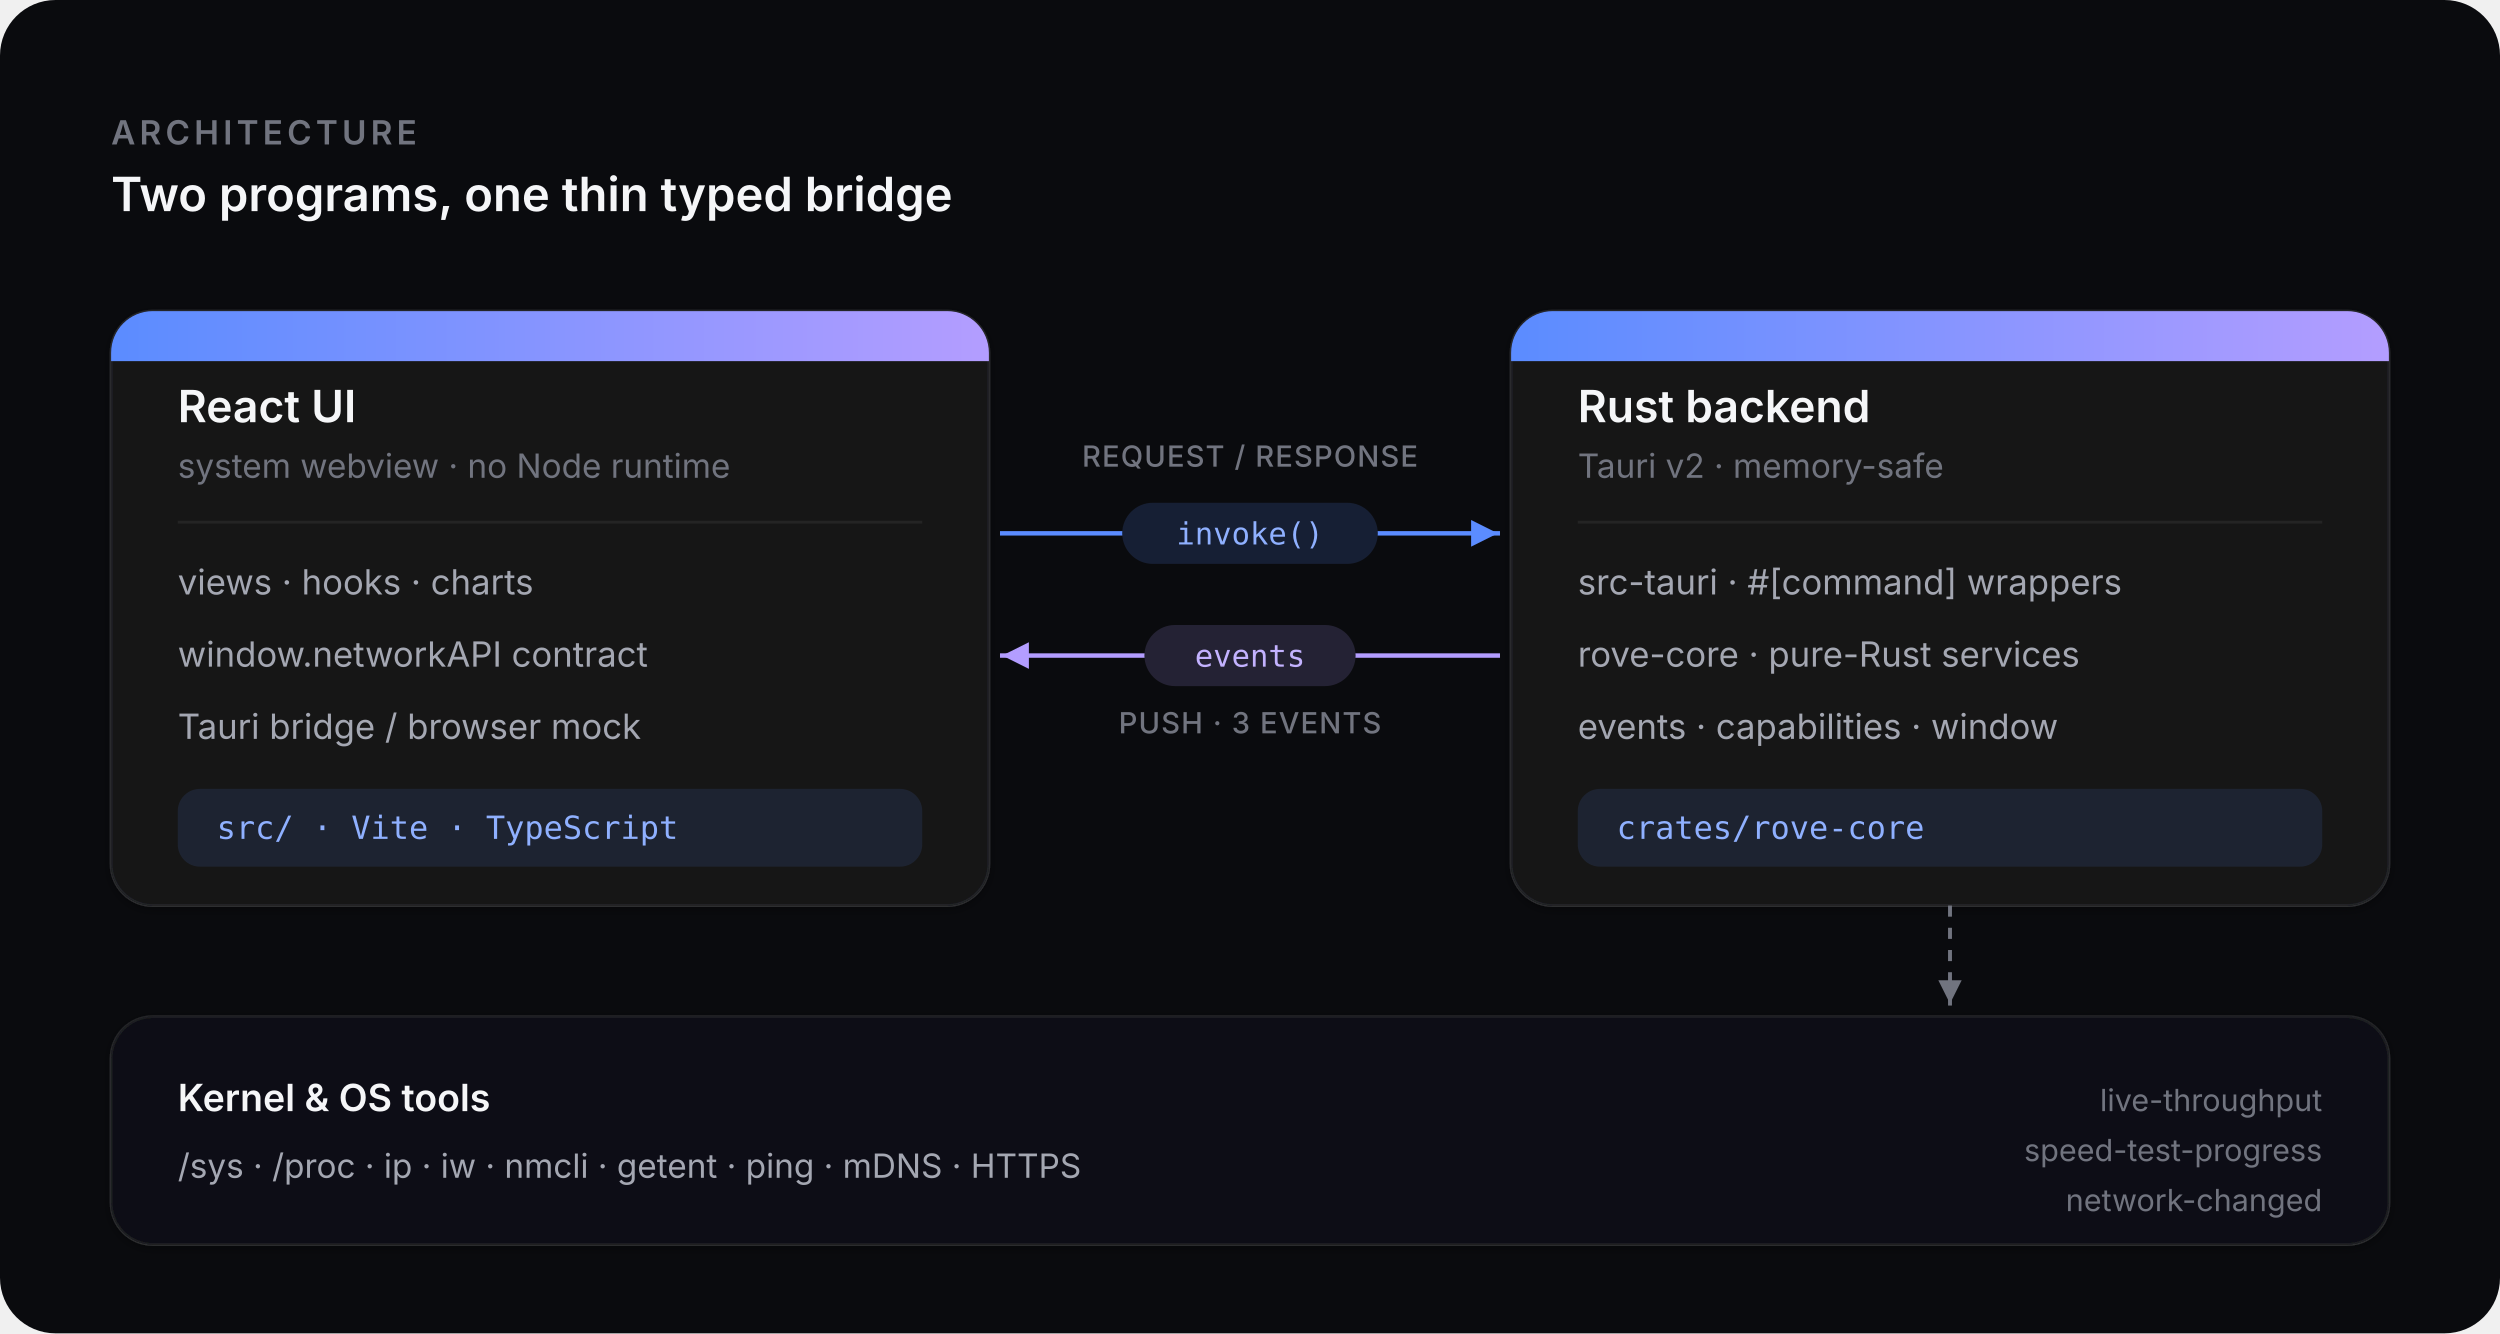
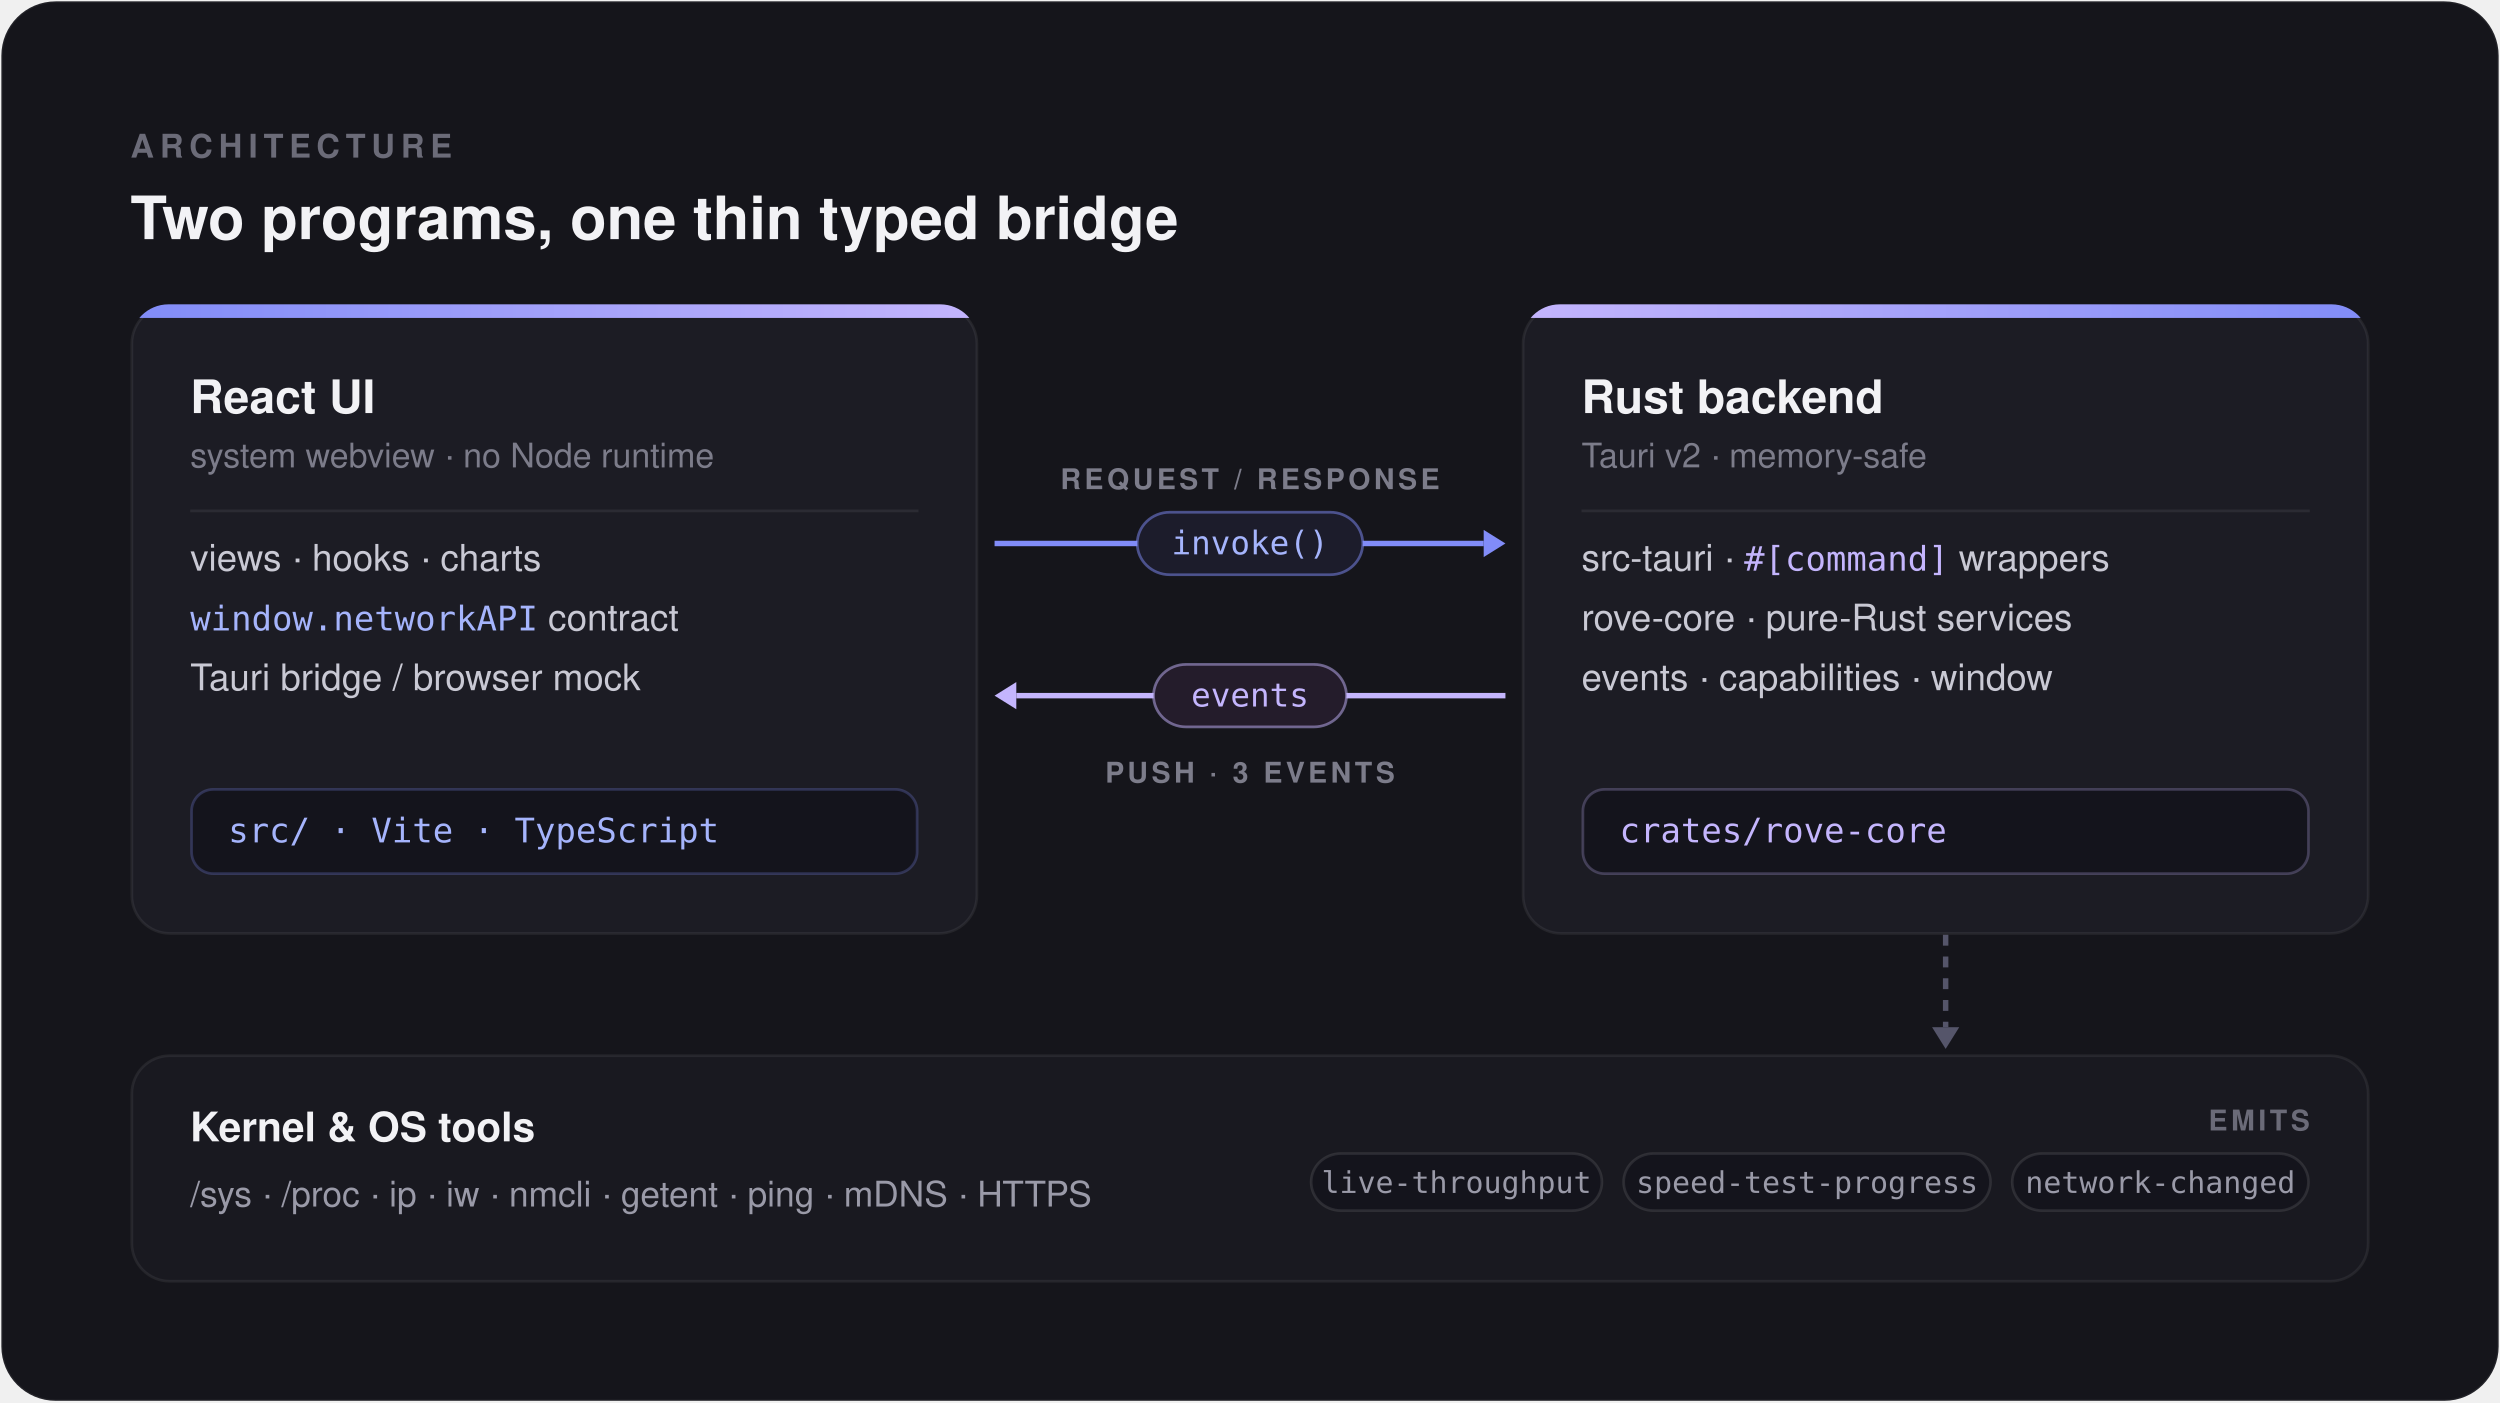
- <svg xmlns="http://www.w3.org/2000/svg" width="900" height="480" viewBox="0 0 900 480" fill="none" font-family="'Inter', system-ui, -apple-system, 'Segoe UI', sans-serif">
+ <svg xmlns="http://www.w3.org/2000/svg" width="920" height="516" viewBox="0 0 920 516" font-family="Helvetica Neue, Helvetica, Arial, sans-serif">
  <defs>
-     <filter id="card" x="-10%" y="-10%" width="120%" height="135%">
-       <feDropShadow dx="0" dy="6" stdDeviation="16" flood-color="#000000" flood-opacity="0.5" />
-       <feDropShadow dx="0" dy="1" stdDeviation="2" flood-color="#000000" flood-opacity="0.4" />
-     </filter>
-     <linearGradient id="accentBar" x1="0" y1="0" x2="1" y2="0">
-       <stop offset="0" stop-color="#5b8cff" />
-       <stop offset="1" stop-color="#b39dff" />
+     <linearGradient id="gL" x1="0" y1="0" x2="1" y2="0">
+       <stop offset="0" stop-color="#818cf8" />
+       <stop offset="1" stop-color="#c4b5fd" />
    </linearGradient>
-     <marker id="fwd" markerWidth="10" markerHeight="10" refX="6.5" refY="3" orient="auto">
-       <path d="M0 0 L6 3 L0 6 Z" fill="#5b8cff" />
-     </marker>
-     <marker id="back" markerWidth="10" markerHeight="10" refX="6.5" refY="3" orient="auto">
-       <path d="M0 0 L6 3 L0 6 Z" fill="#b39dff" />
-     </marker>
-     <marker id="mut" markerWidth="10" markerHeight="10" refX="6.5" refY="3" orient="auto">
-       <path d="M0 0 L6 3 L0 6 Z" fill="#71747f" />
-     </marker>
+     <linearGradient id="gR" x1="0" y1="0" x2="1" y2="0">
+       <stop offset="0" stop-color="#c4b5fd" />
+       <stop offset="1" stop-color="#818cf8" />
+     </linearGradient>
+     <clipPath id="clipL">
+       <rect x="48" y="112" width="312" height="232" rx="14" />
+     </clipPath>
+     <clipPath id="clipR">
+       <rect x="560" y="112" width="312" height="232" rx="14" />
+     </clipPath>
  </defs>
-   <rect width="900" height="480" rx="20" fill="#0a0b0e" />
-   <text x="40" y="52" font-size="12" font-weight="600" letter-spacing="1.5" fill="#71747f">ARCHITECTURE</text>
-   <text x="40" y="76" font-size="17" font-weight="600" fill="#f5f6f8">Two programs, one thin typed bridge</text>
-   <g filter="url(#card)">
-     <rect x="40" y="112" width="316" height="214" rx="15" fill="#141519" stroke="#ffffff" stroke-opacity="0.07" />
-   </g>
-   <path d="M55 112 H341 a15 15 0 0 1 15 15 v3 H40 v-3 a15 15 0 0 1 15 -15 Z" fill="url(#accentBar)" />
-   <text x="64" y="152" font-size="16" font-weight="600" fill="#f5f6f8">React UI</text>
-   <text x="64" y="172" font-size="12" fill="#71747f">system webview · no Node runtime</text>
-   <line x1="64" y1="188" x2="332" y2="188" stroke="#ffffff" stroke-opacity="0.06" />
-   <g font-size="12.5" fill="#a4a7b2">
-     <text x="64" y="214">views · hooks · charts</text>
-     <text x="64" y="240">window.networkAPI contract</text>
-     <text x="64" y="266">Tauri bridge / browser mock</text>
-   </g>
-   <rect x="64" y="284" width="268" height="28" rx="8" fill="#5b8cff" fill-opacity="0.12" />
-   <text x="78" y="302" font-size="11.5" fill="#8fb0ff" font-family="ui-monospace, SFMono-Regular, Menlo, monospace">src/ · Vite · TypeScript</text>
-   <g filter="url(#card)">
-     <rect x="544" y="112" width="316" height="214" rx="15" fill="#141519" stroke="#ffffff" stroke-opacity="0.07" />
-   </g>
-   <path d="M559 112 H845 a15 15 0 0 1 15 15 v3 H544 v-3 a15 15 0 0 1 15 -15 Z" fill="url(#accentBar)" />
-   <text x="568" y="152" font-size="16" font-weight="600" fill="#f5f6f8">Rust backend</text>
-   <text x="568" y="172" font-size="12" fill="#71747f">Tauri v2 · memory-safe</text>
-   <line x1="568" y1="188" x2="836" y2="188" stroke="#ffffff" stroke-opacity="0.06" />
-   <g font-size="12.5" fill="#a4a7b2">
-     <text x="568" y="214">src-tauri · #[command] wrappers</text>
-     <text x="568" y="240">rove-core · pure-Rust services</text>
-     <text x="568" y="266">events · capabilities · window</text>
-   </g>
-   <rect x="568" y="284" width="268" height="28" rx="8" fill="#5b8cff" fill-opacity="0.12" />
-   <text x="582" y="302" font-size="11.5" fill="#8fb0ff" font-family="ui-monospace, SFMono-Regular, Menlo, monospace">crates/rove-core</text>
-   <text x="450" y="168" font-size="10.5" font-weight="500" letter-spacing="0.4" fill="#71747f" text-anchor="middle">REQUEST / RESPONSE</text>
-   <line x1="360" y1="192" x2="540" y2="192" stroke="#5b8cff" stroke-width="1.6" marker-end="url(#fwd)" />
-   <rect x="404" y="181" width="92" height="22" rx="11" fill="#0a0b0e" />
-   <rect x="404" y="181" width="92" height="22" rx="11" fill="#5b8cff" fill-opacity="0.16" />
-   <text x="450" y="196" font-size="11" fill="#8fb0ff" text-anchor="middle" font-family="ui-monospace, SFMono-Regular, Menlo, monospace">invoke()</text>
-   <line x1="540" y1="236" x2="360" y2="236" stroke="#b39dff" stroke-width="1.6" marker-end="url(#back)" />
-   <rect x="412" y="225" width="76" height="22" rx="11" fill="#0a0b0e" />
-   <rect x="412" y="225" width="76" height="22" rx="11" fill="#b39dff" fill-opacity="0.16" />
-   <text x="450" y="240" font-size="11" fill="#c3b2ff" text-anchor="middle" font-family="ui-monospace, SFMono-Regular, Menlo, monospace">events</text>
-   <text x="450" y="264" font-size="10.5" font-weight="500" letter-spacing="0.4" fill="#71747f" text-anchor="middle">PUSH · 3 EVENTS</text>
-   <g filter="url(#card)">
-     <rect x="40" y="366" width="820" height="82" rx="15" fill="#0e0f13" stroke="#ffffff" stroke-opacity="0.07" />
-   </g>
-   <text x="64" y="400" font-size="13.5" font-weight="600" fill="#f5f6f8">Kernel &amp; OS tools</text>
-   <text x="64" y="424" font-size="12" fill="#a4a7b2">/sys · /proc · ip · iw · nmcli · getent · ping · mDNS · HTTPS</text>
-   <text x="836" y="400" font-size="11" fill="#71747f" text-anchor="end">live-throughput</text>
-   <text x="836" y="418" font-size="11" fill="#71747f" text-anchor="end">speed-test-progress</text>
-   <text x="836" y="436" font-size="11" fill="#71747f" text-anchor="end">network-changed</text>
-   <line x1="702" y1="326" x2="702" y2="362" stroke="#71747f" stroke-width="1.4" stroke-dasharray="4 4" marker-end="url(#mut)" />
+   <rect x="0.5" y="0.5" width="919" height="515" rx="20" fill="#15151b" stroke="rgba(255,255,255,0.06)" />
+   <text x="48" y="58" font-size="12" font-weight="600" letter-spacing="2.2" fill="#6b6b78">ARCHITECTURE</text>
+   <text x="48" y="88" font-size="22" font-weight="700" fill="#f2f2f5">Two programs, one thin typed bridge</text>
+   <rect x="48.5" y="112.5" width="311" height="231" rx="14" fill="#1c1c24" stroke="rgba(255,255,255,0.07)" />
+   <rect x="48" y="112" width="312" height="5" fill="url(#gL)" clip-path="url(#clipL)" />
+   <text x="70" y="152" font-size="17" font-weight="700" fill="#f2f2f5">React UI</text>
+   <text x="70" y="172" font-size="12.5" fill="#7c7c8a">system webview · no Node runtime</text>
+   <line x1="70" y1="188" x2="338" y2="188" stroke="rgba(255,255,255,0.07)" />
+   <text x="70" y="210" font-size="13.5" fill="#c9c9d4">views · hooks · charts</text>
+   <text x="70" y="232" font-size="13.5" fill="#c9c9d4">
+     <tspan font-family="Menlo, Consolas, monospace" font-size="12.5" fill="#a5b4fc">window.networkAPI</tspan> contract</text>
+   <text x="70" y="254" font-size="13.5" fill="#c9c9d4">Tauri bridge / browser mock</text>
+   <rect x="70.5" y="290.5" width="267" height="31" rx="8" fill="#14141c" stroke="rgba(129,140,248,0.25)" />
+   <text x="84" y="310" font-family="Menlo, Consolas, monospace" font-size="12.5" fill="#a5b4fc">src/ · Vite · TypeScript</text>
+   <rect x="560.5" y="112.5" width="311" height="231" rx="14" fill="#1c1c24" stroke="rgba(255,255,255,0.07)" />
+   <rect x="560" y="112" width="312" height="5" fill="url(#gR)" clip-path="url(#clipR)" />
+   <text x="582" y="152" font-size="17" font-weight="700" fill="#f2f2f5">Rust backend</text>
+   <text x="582" y="172" font-size="12.5" fill="#7c7c8a">Tauri v2 · memory-safe</text>
+   <line x1="582" y1="188" x2="850" y2="188" stroke="rgba(255,255,255,0.07)" />
+   <text x="582" y="210" font-size="13.5" fill="#c9c9d4">src-tauri · <tspan font-family="Menlo, Consolas, monospace" font-size="12.5" fill="#c4b5fd">#[command]</tspan> wrappers</text>
+   <text x="582" y="232" font-size="13.5" fill="#c9c9d4">rove-core · pure-Rust services</text>
+   <text x="582" y="254" font-size="13.5" fill="#c9c9d4">events · capabilities · window</text>
+   <rect x="582.5" y="290.5" width="267" height="31" rx="8" fill="#14141c" stroke="rgba(196,181,253,0.25)" />
+   <text x="596" y="310" font-family="Menlo, Consolas, monospace" font-size="12.5" fill="#c4b5fd">crates/rove-core</text>
+   <text x="460" y="180" font-size="10.5" font-weight="600" letter-spacing="1.3" fill="#7c7c8a" text-anchor="middle">REQUEST / RESPONSE</text>
+   <line x1="366" y1="200" x2="546" y2="200" stroke="#818cf8" stroke-width="2" />
+   <polygon points="546,195 554,200 546,205" fill="#818cf8" />
+   <rect x="418.5" y="188.5" width="83" height="23" rx="12" fill="#1c1c2b" stroke="rgba(129,140,248,0.5)" />
+   <text x="460" y="204" font-family="Menlo, Consolas, monospace" font-size="12" fill="#a5b4fc" text-anchor="middle">invoke()</text>
+   <line x1="374" y1="256" x2="554" y2="256" stroke="#c4b5fd" stroke-width="2" />
+   <polygon points="374,251 366,256 374,261" fill="#c4b5fd" />
+   <rect x="424.5" y="244.5" width="71" height="23" rx="12" fill="#241c2b" stroke="rgba(196,181,253,0.5)" />
+   <text x="460" y="260" font-family="Menlo, Consolas, monospace" font-size="12" fill="#c4b5fd" text-anchor="middle">events</text>
+   <text x="460" y="288" font-size="10.5" font-weight="600" letter-spacing="1.3" fill="#7c7c8a" text-anchor="middle">PUSH · 3 EVENTS</text>
+   <line x1="716" y1="344" x2="716" y2="378" stroke="#55556a" stroke-width="2" stroke-dasharray="4 4" />
+   <polygon points="711,378 721,378 716,386" fill="#55556a" />
+   <rect x="48.5" y="388.5" width="823" height="83" rx="14" fill="#191920" stroke="rgba(255,255,255,0.07)" />
+   <text x="70" y="420" font-size="15" font-weight="700" fill="#f2f2f5">Kernel &amp; OS tools</text>
+   <text x="70" y="444" font-size="13" fill="#9a9aa8">/sys · /proc · ip · iw · nmcli · getent · ping · mDNS · HTTPS</text>
+   <text x="850" y="416" font-size="10.5" font-weight="600" letter-spacing="1.3" fill="#6b6b78" text-anchor="end">EMITS</text>
+   <rect x="482.5" y="424.5" width="107" height="21" rx="11" fill="#14141c" stroke="rgba(255,255,255,0.1)" />
+   <text x="536" y="439" font-family="Menlo, Consolas, monospace" font-size="11" fill="#9a9aa8" text-anchor="middle">live-throughput</text>
+   <rect x="597.5" y="424.5" width="135" height="21" rx="11" fill="#14141c" stroke="rgba(255,255,255,0.1)" />
+   <text x="665" y="439" font-family="Menlo, Consolas, monospace" font-size="11" fill="#9a9aa8" text-anchor="middle">speed-test-progress</text>
+   <rect x="740.5" y="424.5" width="109" height="21" rx="11" fill="#14141c" stroke="rgba(255,255,255,0.1)" />
+   <text x="795" y="439" font-family="Menlo, Consolas, monospace" font-size="11" fill="#9a9aa8" text-anchor="middle">network-changed</text>
</svg>
